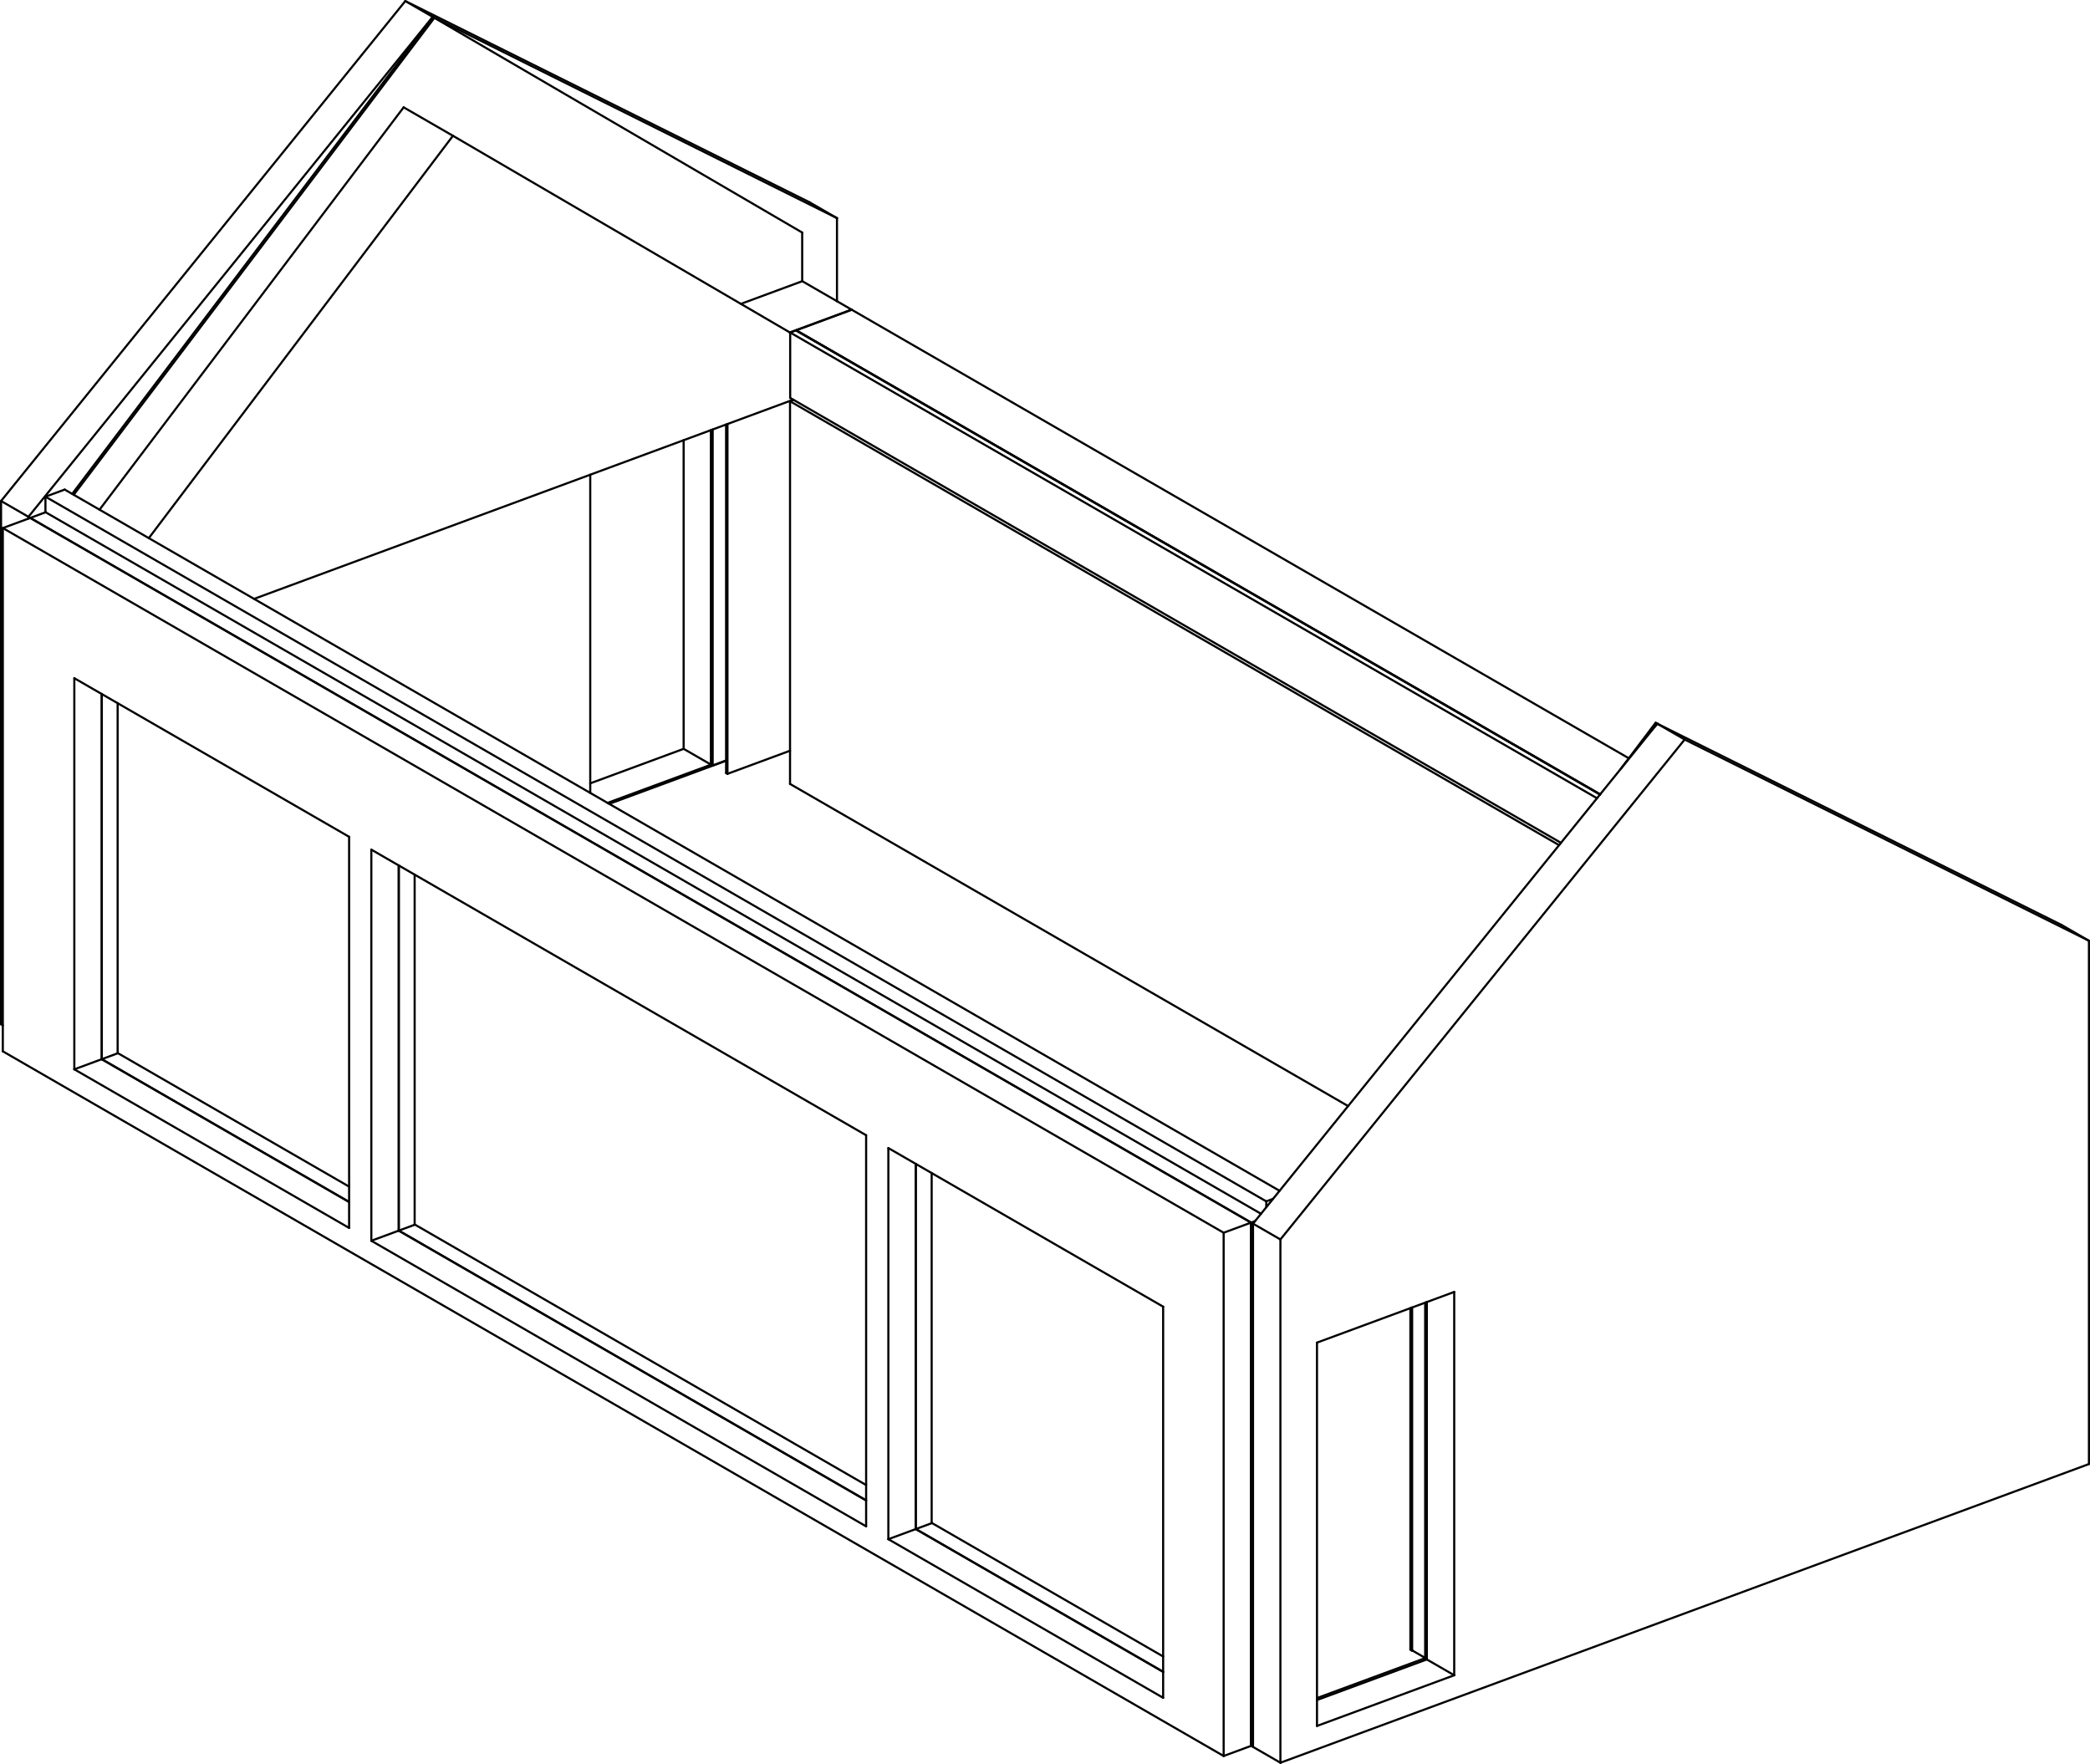
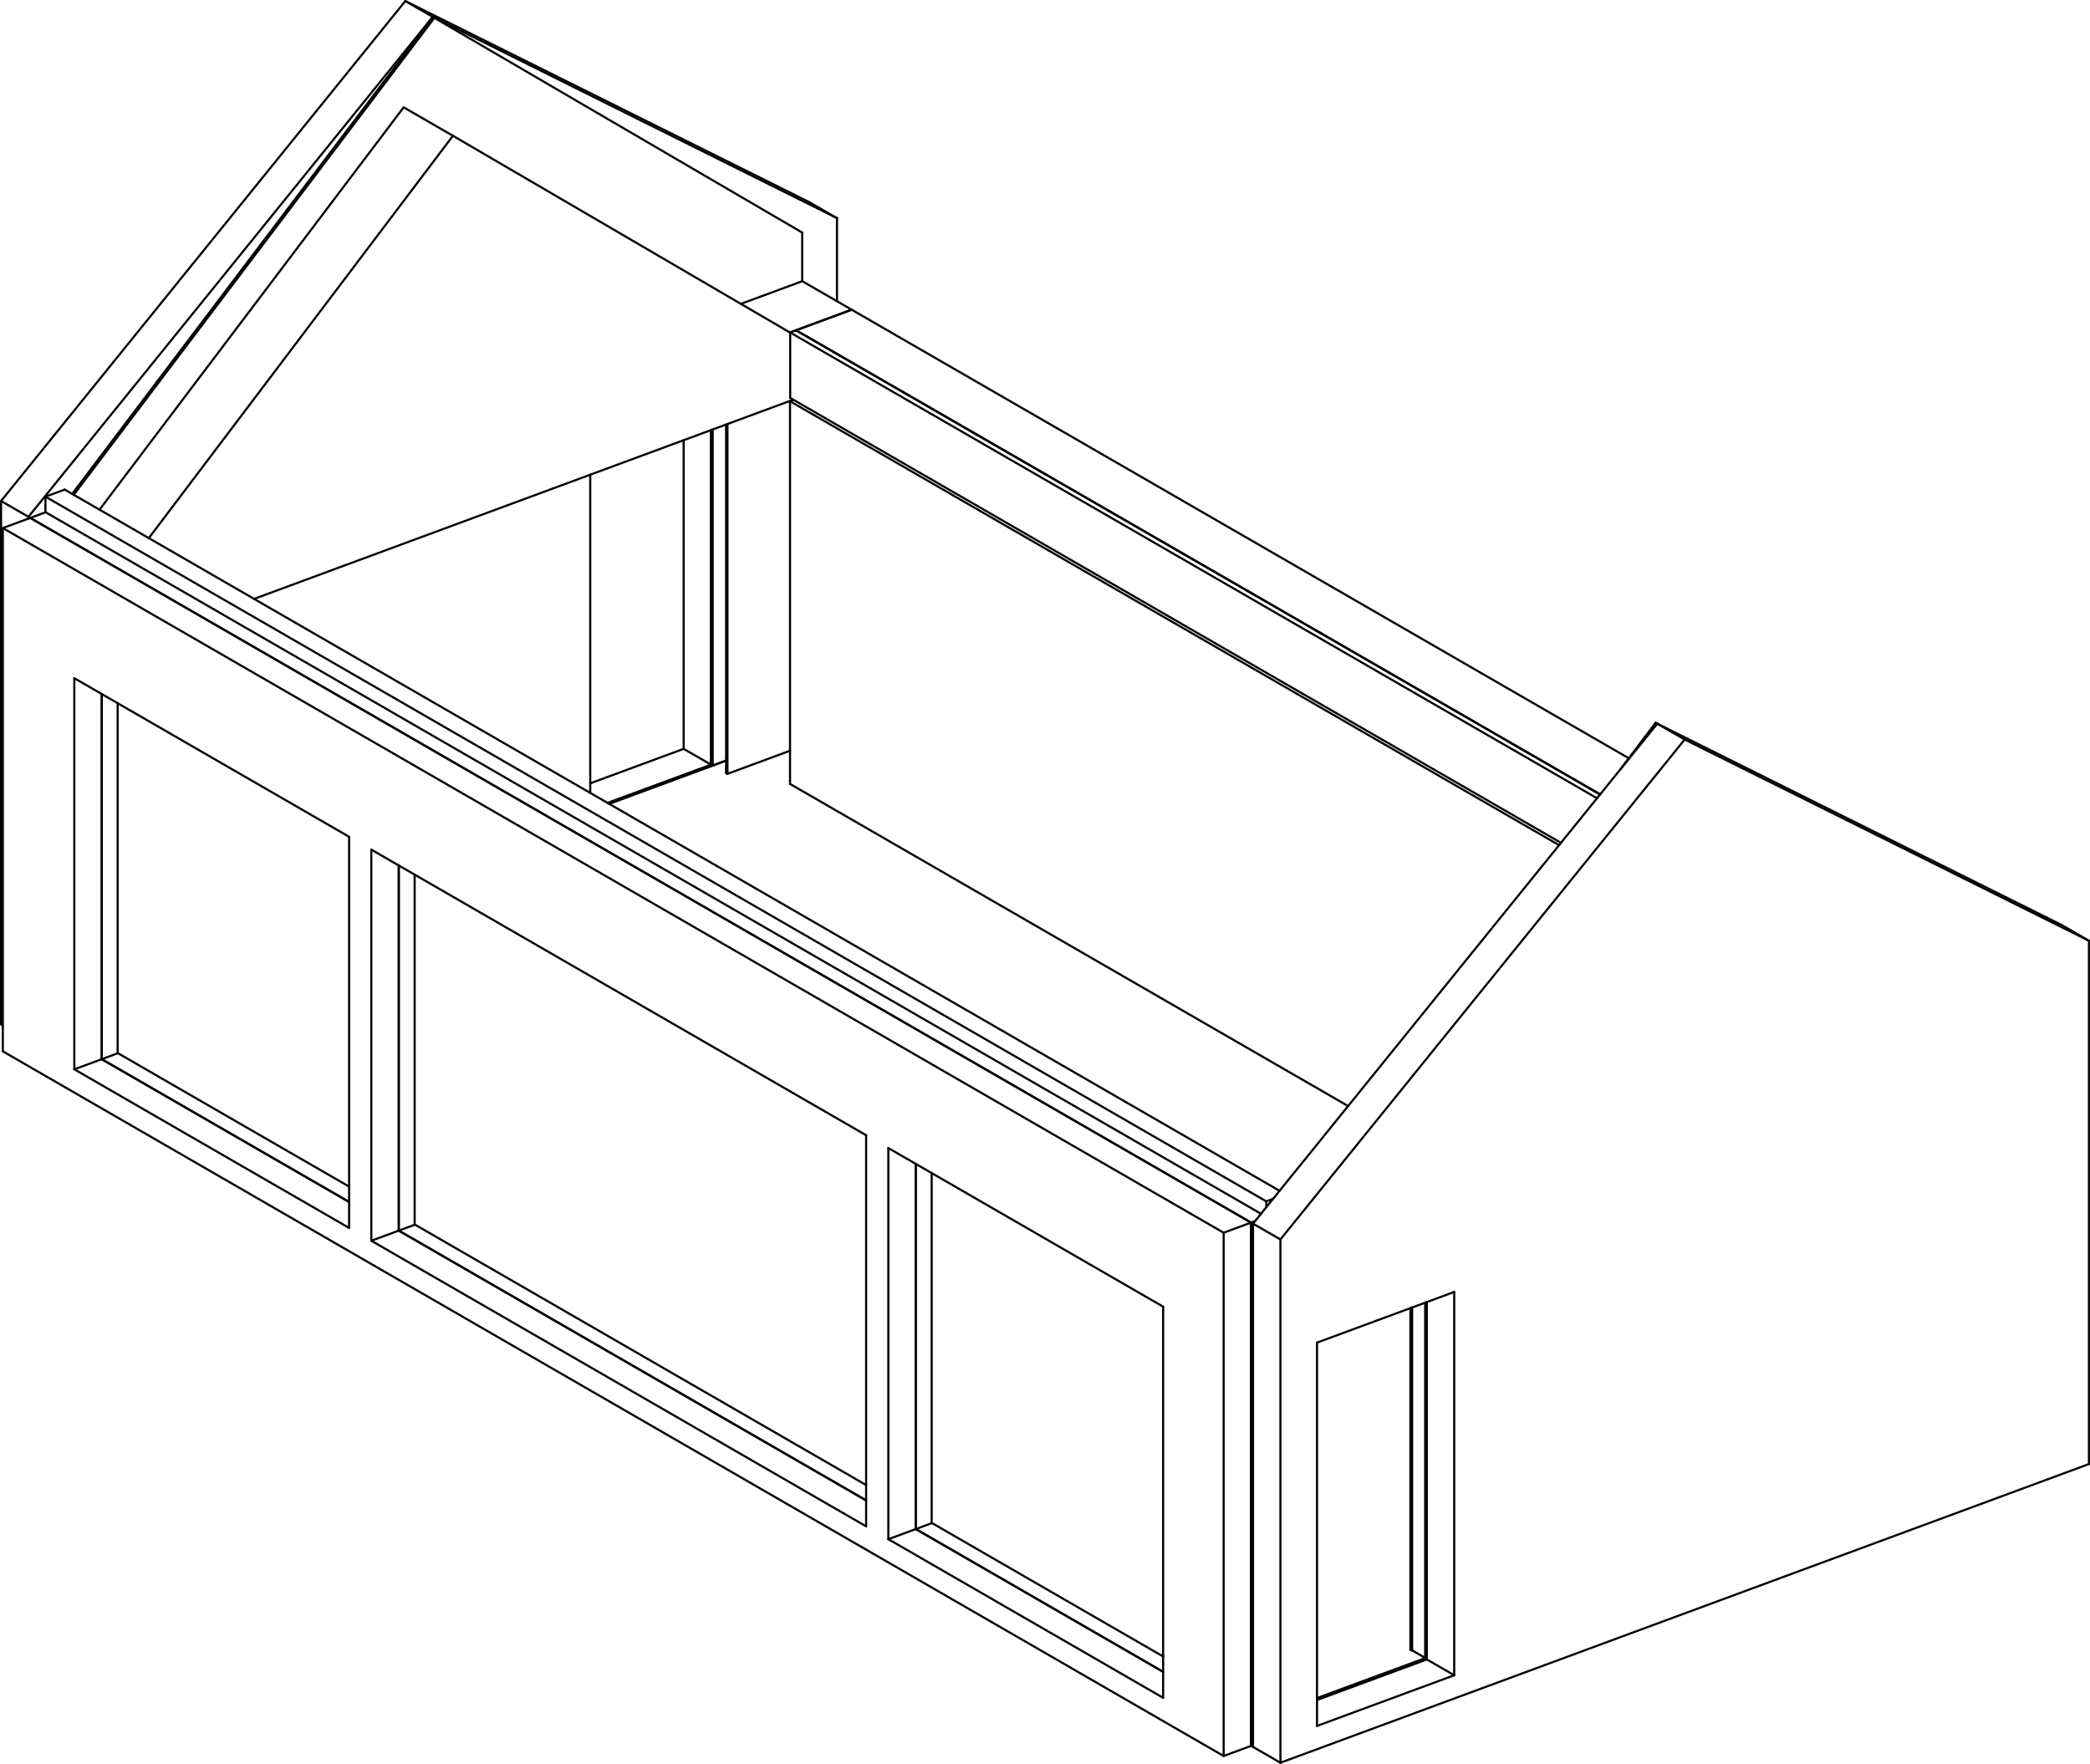
<svg xmlns="http://www.w3.org/2000/svg" width="11868.712mm" height="10015.952mm" viewBox="-5856.269 -4612.79 11868.712 10015.952" version="1.1">
  <g transform="scale(1,-1)" stroke-linecap="round">
    <g fill="none" stroke="rgb(0,0,0)" stroke-width="12.0" id="visible">
      <line x1="1622.645" y1="-5030.086" x2="2237.033" y2="-4803.128" />
      <line x1="-2396.643" y1="47.831" x2="-1732.904" y2="293.019" />
      <line x1="1092.592" y1="-5358.942" x2="1092.592" y2="-2387.471" />
      <line x1="1092.592" y1="-2387.471" x2="-5840.274" y2="1614.154" />
      <line x1="1092.592" y1="-5358.942" x2="-5840.274" y2="-1357.317" />
      <line x1="-5840.274" y1="-1357.317" x2="-5840.274" y2="1614.154" />
      <line x1="-5434.222" y1="-1459.525" x2="-3873.734" y2="-2360.233" />
      <line x1="-5434.222" y1="-1459.525" x2="-5434.222" y2="761.539" />
      <line x1="-5434.222" y1="761.539" x2="-3873.734" y2="-139.169" />
      <line x1="-3873.734" y1="-2360.233" x2="-3873.734" y2="-139.169" />
      <line x1="-3747.546" y1="-2433.069" x2="-937.667" y2="-4054.92" />
      <line x1="-3747.546" y1="-2433.069" x2="-3747.546" y2="-212.004" />
      <line x1="-937.667" y1="-4054.92" x2="-937.667" y2="-1833.856" />
      <line x1="-3747.546" y1="-212.004" x2="-937.667" y2="-1833.856" />
      <line x1="-811.479" y1="-4127.756" x2="749.009" y2="-5028.464" />
      <line x1="-811.479" y1="-4127.756" x2="-811.479" y2="-1906.692" />
      <line x1="749.009" y1="-5028.464" x2="749.009" y2="-2807.4" />
      <line x1="-811.479" y1="-1906.692" x2="749.009" y2="-2807.4" />
      <line x1="1092.592" y1="-5358.942" x2="1247.985" y2="-5301.539" />
      <line x1="1247.985" y1="-5301.539" x2="1247.985" y2="-2330.068" />
      <line x1="1092.592" y1="-2387.471" x2="1247.985" y2="-2330.068" />
      <line x1="-5840.274" y1="1614.154" x2="-5684.881" y2="1671.557" />
      <line x1="1247.985" y1="-2330.068" x2="-5684.881" y2="1671.557" />
      <line x1="-5434.222" y1="-1459.525" x2="-5278.829" y2="-1402.122" />
      <line x1="-5278.829" y1="-1402.122" x2="-3873.734" y2="-2213.138" />
      <line x1="-5278.829" y1="-1402.122" x2="-5278.829" y2="671.847" />
      <line x1="-3747.546" y1="-2433.069" x2="-3592.153" y2="-2375.666" />
      <line x1="-3592.153" y1="-2375.666" x2="-937.667" y2="-3907.825" />
      <line x1="-3592.153" y1="-2375.666" x2="-3592.153" y2="-301.697" />
      <line x1="-811.479" y1="-4127.756" x2="-656.086" y2="-4070.353" />
      <line x1="-656.086" y1="-4070.353" x2="749.009" y2="-4881.369" />
      <line x1="-656.086" y1="-4070.353" x2="-656.086" y2="-1996.384" />
      <line x1="1248.765" y1="-5301.251" x2="1248.765" y2="-2329.779" />
      <line x1="1248.765" y1="-2329.779" x2="-5684.1" y2="1671.846" />
      <line x1="1248.765" y1="-5301.251" x2="1247.985" y2="-5300.8" />
      <line x1="-5684.1" y1="1671.107" x2="-5684.1" y2="1671.846" />
      <line x1="-5278.048" y1="-1401.833" x2="-3873.734" y2="-2212.399" />
      <line x1="-5278.048" y1="-1401.833" x2="-5278.048" y2="671.396" />
      <line x1="-3591.372" y1="-2375.377" x2="-937.667" y2="-3907.086" />
      <line x1="-3591.372" y1="-2375.377" x2="-3591.372" y2="-302.147" />
      <line x1="-655.305" y1="-4070.064" x2="749.009" y2="-4880.629" />
      <line x1="-655.305" y1="-4070.064" x2="-655.305" y2="-1996.834" />
      <line x1="1248.765" y1="-5301.251" x2="1259.385" y2="-5297.328" />
      <line x1="1248.765" y1="-2329.779" x2="1270.977" y2="-2321.574" />
      <line x1="-5684.1" y1="1671.846" x2="-5597.268" y2="1703.922" />
      <line x1="-5278.048" y1="-1401.833" x2="-5186.374" y2="-1367.969" />
      <line x1="-3591.372" y1="-2375.377" x2="-3499.698" y2="-2341.512" />
      <line x1="-655.305" y1="-4070.064" x2="-563.631" y2="-4036.199" />
      <line x1="1334.661" y1="-2242.82" x2="1334.661" y2="-2209.348" />
      <line x1="1334.661" y1="-2209.348" x2="-5598.205" y2="1792.277" />
      <line x1="-5598.205" y1="1704.463" x2="-5598.205" y2="1792.277" />
      <line x1="1304.701" y1="-2279.869" x2="-5598.205" y2="1704.463" />
      <line x1="1410.167" y1="-2149.446" x2="-5488.883" y2="1832.661" />
      <line x1="1334.661" y1="-2209.348" x2="1373.256" y2="-2195.091" />
      <line x1="-5598.205" y1="1792.277" x2="-5488.883" y2="1832.661" />
      <line x1="1414.934" y1="-5397.163" x2="1259.385" y2="-5307.38" />
      <line x1="1414.934" y1="-5397.163" x2="6006.443" y2="-3701.033" />
      <line x1="1414.934" y1="-2425.691" x2="1259.385" y2="-2335.909" />
      <line x1="1414.934" y1="-2425.691" x2="1414.934" y2="-5397.163" />
      <line x1="1259.385" y1="-2335.909" x2="1259.385" y2="-5307.38" />
      <line x1="6006.443" y1="-729.562" x2="5850.894" y2="-639.78" />
      <line x1="6006.443" y1="-3701.033" x2="6006.443" y2="-729.562" />
      <line x1="3710.689" y1="413.341" x2="1414.934" y2="-2425.691" />
      <line x1="6006.443" y1="-729.562" x2="3710.689" y2="413.341" />
      <line x1="2401.952" y1="-4900.389" x2="1622.645" y2="-5188.269" />
      <line x1="2401.952" y1="-4900.389" x2="2401.952" y2="-2723.675" />
      <line x1="2401.952" y1="-2723.675" x2="1622.645" y2="-3011.555" />
      <line x1="1622.645" y1="-5188.269" x2="1622.645" y2="-3011.555" />
      <line x1="3555.14" y1="503.123" x2="1259.385" y2="-2335.909" />
      <line x1="5850.894" y1="-639.78" x2="3555.14" y2="503.123" />
      <line x1="2246.403" y1="-4810.606" x2="1622.645" y2="-5041.026" />
      <line x1="2246.403" y1="-4810.606" x2="2246.403" y2="-2781.136" />
      <line x1="3710.689" y1="413.341" x2="3555.14" y2="503.123" />
      <line x1="2401.952" y1="-4900.389" x2="2246.403" y2="-4810.606" />
      <line x1="-5840.274" y1="-1209.483" x2="-5850.269" y2="-1203.714" />
      <line x1="-5694.72" y1="1677.975" x2="-5850.269" y2="1767.758" />
      <line x1="-5694.72" y1="1677.975" x2="-5694.72" y2="1667.923" />
      <line x1="-5850.269" y1="1767.758" x2="-5850.269" y2="-1203.714" />
      <line x1="-1103.211" y1="3374.105" x2="-1258.761" y2="3463.887" />
      <line x1="-1103.211" y1="2902.245" x2="-1103.211" y2="3374.105" />
      <line x1="-3398.966" y1="4517.007" x2="-5694.72" y2="1677.975" />
      <line x1="-1103.211" y1="3374.105" x2="-3398.966" y2="4517.007" />
      <line x1="-1818.487" y1="270.57" x2="-2406.325" y2="53.42" />
      <line x1="-1818.487" y1="270.57" x2="-1818.487" y2="2170.538" />
      <line x1="-3554.515" y1="4606.79" x2="-5850.269" y2="1767.758" />
      <line x1="-1258.761" y1="3463.887" x2="-3554.515" y2="4606.79" />
      <line x1="-1974.036" y1="360.353" x2="-2504.402" y2="164.432" />
      <line x1="-1974.036" y1="360.353" x2="-1974.036" y2="2113.077" />
      <line x1="-3398.966" y1="4517.007" x2="-3554.515" y2="4606.79" />
      <line x1="-1818.487" y1="270.57" x2="-1974.036" y2="360.353" />
      <line x1="3554.515" y1="503.483" x2="3541.326" y2="486.04" />
      <line x1="3555.137" y1="503.12" x2="3554.515" y2="503.483" />
      <line x1="2245.779" y1="-4809.359" x2="2246.403" y2="-4809.128" />
      <line x1="2245.779" y1="-4809.359" x2="2245.779" y2="-2781.366" />
      <line x1="3545.769" y1="508.531" x2="3347.937" y2="246.886" />
      <line x1="2237.033" y1="-4804.311" x2="2237.033" y2="-2784.597" />
      <line x1="3554.515" y1="503.483" x2="3545.769" y2="508.531" />
      <line x1="2237.033" y1="-4804.311" x2="2245.779" y2="-4809.359" />
      <line x1="-3389.595" y1="4511.599" x2="-5437.565" y2="1803.04" />
      <line x1="-1300.771" y1="3292.255" x2="-3389.595" y2="4511.599" />
      <line x1="-1300.771" y1="3015.832" x2="-1300.771" y2="3292.255" />
      <line x1="-1809.117" y1="266.049" x2="-1732.904" y2="294.202" />
      <line x1="-1809.117" y1="266.049" x2="-1809.117" y2="2174" />
      <line x1="-3398.341" y1="4516.647" x2="-5446.311" y2="1808.088" />
      <line x1="-1817.863" y1="271.097" x2="-1817.863" y2="2170.769" />
      <line x1="-3389.595" y1="4511.599" x2="-3398.341" y2="4516.647" />
      <line x1="-1817.863" y1="271.097" x2="-1809.117" y2="266.049" />
      <line x1="-565.505" y1="-4035.118" x2="-565.505" y2="-2048.667" />
      <line x1="749.009" y1="-4793.851" x2="-565.505" y2="-4035.118" />
      <line x1="-3501.572" y1="-2340.43" x2="-3501.572" y2="-353.98" />
      <line x1="-937.667" y1="-3820.307" x2="-3501.572" y2="-2340.43" />
      <line x1="-5188.249" y1="-1366.887" x2="-5188.249" y2="619.564" />
      <line x1="-3873.734" y1="-2125.62" x2="-5188.249" y2="-1366.887" />
      <line x1="3008.125" y1="-173.34" x2="-1369.019" y2="2353.132" />
      <line x1="3229.993" y1="101.032" x2="-1336.223" y2="2736.635" />
      <line x1="3212.877" y1="79.866" x2="-1369.019" y2="2724.519" />
      <line x1="-1336.223" y1="2736.635" x2="-1369.019" y2="2724.519" />
      <line x1="-1369.019" y1="2724.519" x2="-1369.019" y2="2353.132" />
+       <line x1="3208.746" y1="113.295" x2="3208.746" y2="113.886" />
+       <line x1="3208.746" y1="113.886" x2="3171.264" y2="135.521" />
+       <line x1="3171.264" y1="134.929" x2="3171.264" y2="135.521" />
+       <line x1="2818.312" y1="338.652" x2="2818.312" y2="339.244" />
+       <line x1="2818.312" y1="339.244" x2="2780.83" y2="360.878" />
+       <line x1="2780.83" y1="360.287" x2="2780.83" y2="360.878" />
+       <line x1="2427.877" y1="564.01" x2="2427.877" y2="564.601" />
+       <line x1="2427.877" y1="564.601" x2="2390.396" y2="586.235" />
+       <line x1="2390.396" y1="585.644" x2="2390.396" y2="586.235" />
+       <line x1="2037.443" y1="789.367" x2="2037.443" y2="789.958" />
+       <line x1="2037.443" y1="789.958" x2="1999.961" y2="811.593" />
+       <line x1="1999.961" y1="811.001" x2="1999.961" y2="811.593" />
+       <line x1="1647.008" y1="1014.724" x2="1647.008" y2="1015.316" />
+       <line x1="1647.008" y1="1015.316" x2="1609.527" y2="1036.95" />
+       <line x1="1609.527" y1="1036.359" x2="1609.527" y2="1036.95" />
+       <line x1="1256.574" y1="1240.082" x2="1256.574" y2="1240.673" />
+       <line x1="1256.574" y1="1240.673" x2="1219.092" y2="1262.307" />
+       <line x1="1219.092" y1="1261.716" x2="1219.092" y2="1262.307" />
+       <line x1="866.14" y1="1465.439" x2="866.14" y2="1466.03" />
+       <line x1="866.14" y1="1466.03" x2="828.658" y2="1487.665" />
+       <line x1="828.658" y1="1487.073" x2="828.658" y2="1487.665" />
+       <line x1="475.705" y1="1690.796" x2="475.705" y2="1691.388" />
+       <line x1="475.705" y1="1691.388" x2="438.224" y2="1713.022" />
+       <line x1="438.224" y1="1712.431" x2="438.224" y2="1713.022" />
+       <line x1="85.271" y1="1916.154" x2="85.271" y2="1916.745" />
+       <line x1="85.271" y1="1916.745" x2="47.789" y2="1938.379" />
+       <line x1="47.789" y1="1937.788" x2="47.789" y2="1938.379" />
+       <line x1="-305.164" y1="2141.511" x2="-305.164" y2="2142.102" />
+       <line x1="-305.164" y1="2142.102" x2="-342.645" y2="2163.737" />
+       <line x1="-342.645" y1="2163.145" x2="-342.645" y2="2163.737" />
+       <line x1="-695.598" y1="2366.868" x2="-695.598" y2="2367.46" />
+       <line x1="-695.598" y1="2367.46" x2="-733.08" y2="2389.094" />
+       <line x1="-733.08" y1="2388.503" x2="-733.08" y2="2389.094" />
+       <line x1="-1086.032" y1="2592.226" x2="-1086.032" y2="2592.817" />
+       <line x1="-1086.032" y1="2592.817" x2="-1123.514" y2="2614.451" />
+       <line x1="-1123.514" y1="2613.86" x2="-1123.514" y2="2614.451" />
+       <line x1="-1334.661" y1="2737.211" x2="-1334.661" y2="2735.733" />
+       <line x1="3230.808" y1="102.04" x2="-1334.661" y2="2737.211" />
      <line x1="3393.296" y1="306.877" x2="-1019.19" y2="2853.748" />
-       <line x1="-1334.661" y1="2737.211" x2="-1334.661" y2="2736.324" />
      <line x1="-1019.19" y1="2853.748" x2="-1334.661" y2="2737.211" />
-       <line x1="3230.319" y1="101.435" x2="-1334.661" y2="2736.324" />
-       <line x1="3230.808" y1="102.04" x2="-1334.661" y2="2737.211" />
-       <line x1="-1334.661" y1="2735.733" x2="-1334.661" y2="2736.324" />
      <line x1="2997.448" y1="-186.544" x2="-1369.8" y2="2334.216" />
      <line x1="-1369.8" y1="161.05" x2="-1369.8" y2="2334.216" />
      <line x1="1799.346" y1="-1668.169" x2="-1369.8" y2="161.05" />
      <line x1="-1369.8" y1="2334.216" x2="-1349.341" y2="2341.774" />
      <line x1="-4413.471" y1="1211.936" x2="-1351.528" y2="2343.036" />
      <line x1="-1020.439" y1="2854.469" x2="-1300.303" y2="3016.006" />
      <line x1="-1020.439" y1="2853.287" x2="-1020.439" y2="2854.469" />
      <line x1="-1020.439" y1="2854.469" x2="-1371.049" y2="2724.952" />
      <line x1="-1300.303" y1="3016.006" x2="-1648.99" y2="2887.199" />
      <line x1="-3284.178" y1="3841.734" x2="-3564.041" y2="4003.27" />
      <line x1="-1371.049" y1="2724.952" x2="-3284.178" y2="3841.734" />
      <line x1="-3284.178" y1="3841.734" x2="-5011.217" y2="1556.953" />
      <line x1="-3564.041" y1="4003.27" x2="-5291.08" y2="1718.49" />
      <line x1="2163.007" y1="-4759.218" x2="2163.007" y2="-2811.943" />
      <line x1="2237.033" y1="-4801.945" x2="2163.007" y2="-4759.218" />
      <line x1="2160.82" y1="-4759.434" x2="2163.007" y2="-4758.626" />
      <line x1="2160.82" y1="-2812.751" x2="2160.82" y2="-4759.434" />
      <line x1="2160.82" y1="-4759.434" x2="2153.011" y2="-4754.927" />
      <line x1="2153.011" y1="-2815.635" x2="2153.011" y2="-4754.927" />
      <line x1="-2504.402" y1="1917.157" x2="-2504.402" y2="110.029" />
      <line x1="-1725.095" y1="218.439" x2="-1369.8" y2="349.687" />
      <line x1="-1725.095" y1="2205.038" x2="-1725.095" y2="218.439" />
      <line x1="-1725.095" y1="218.439" x2="-1732.904" y2="222.946" />
      <line x1="-1732.904" y1="2202.153" x2="-1732.904" y2="222.946" />
    </g>
  </g>
</svg>
